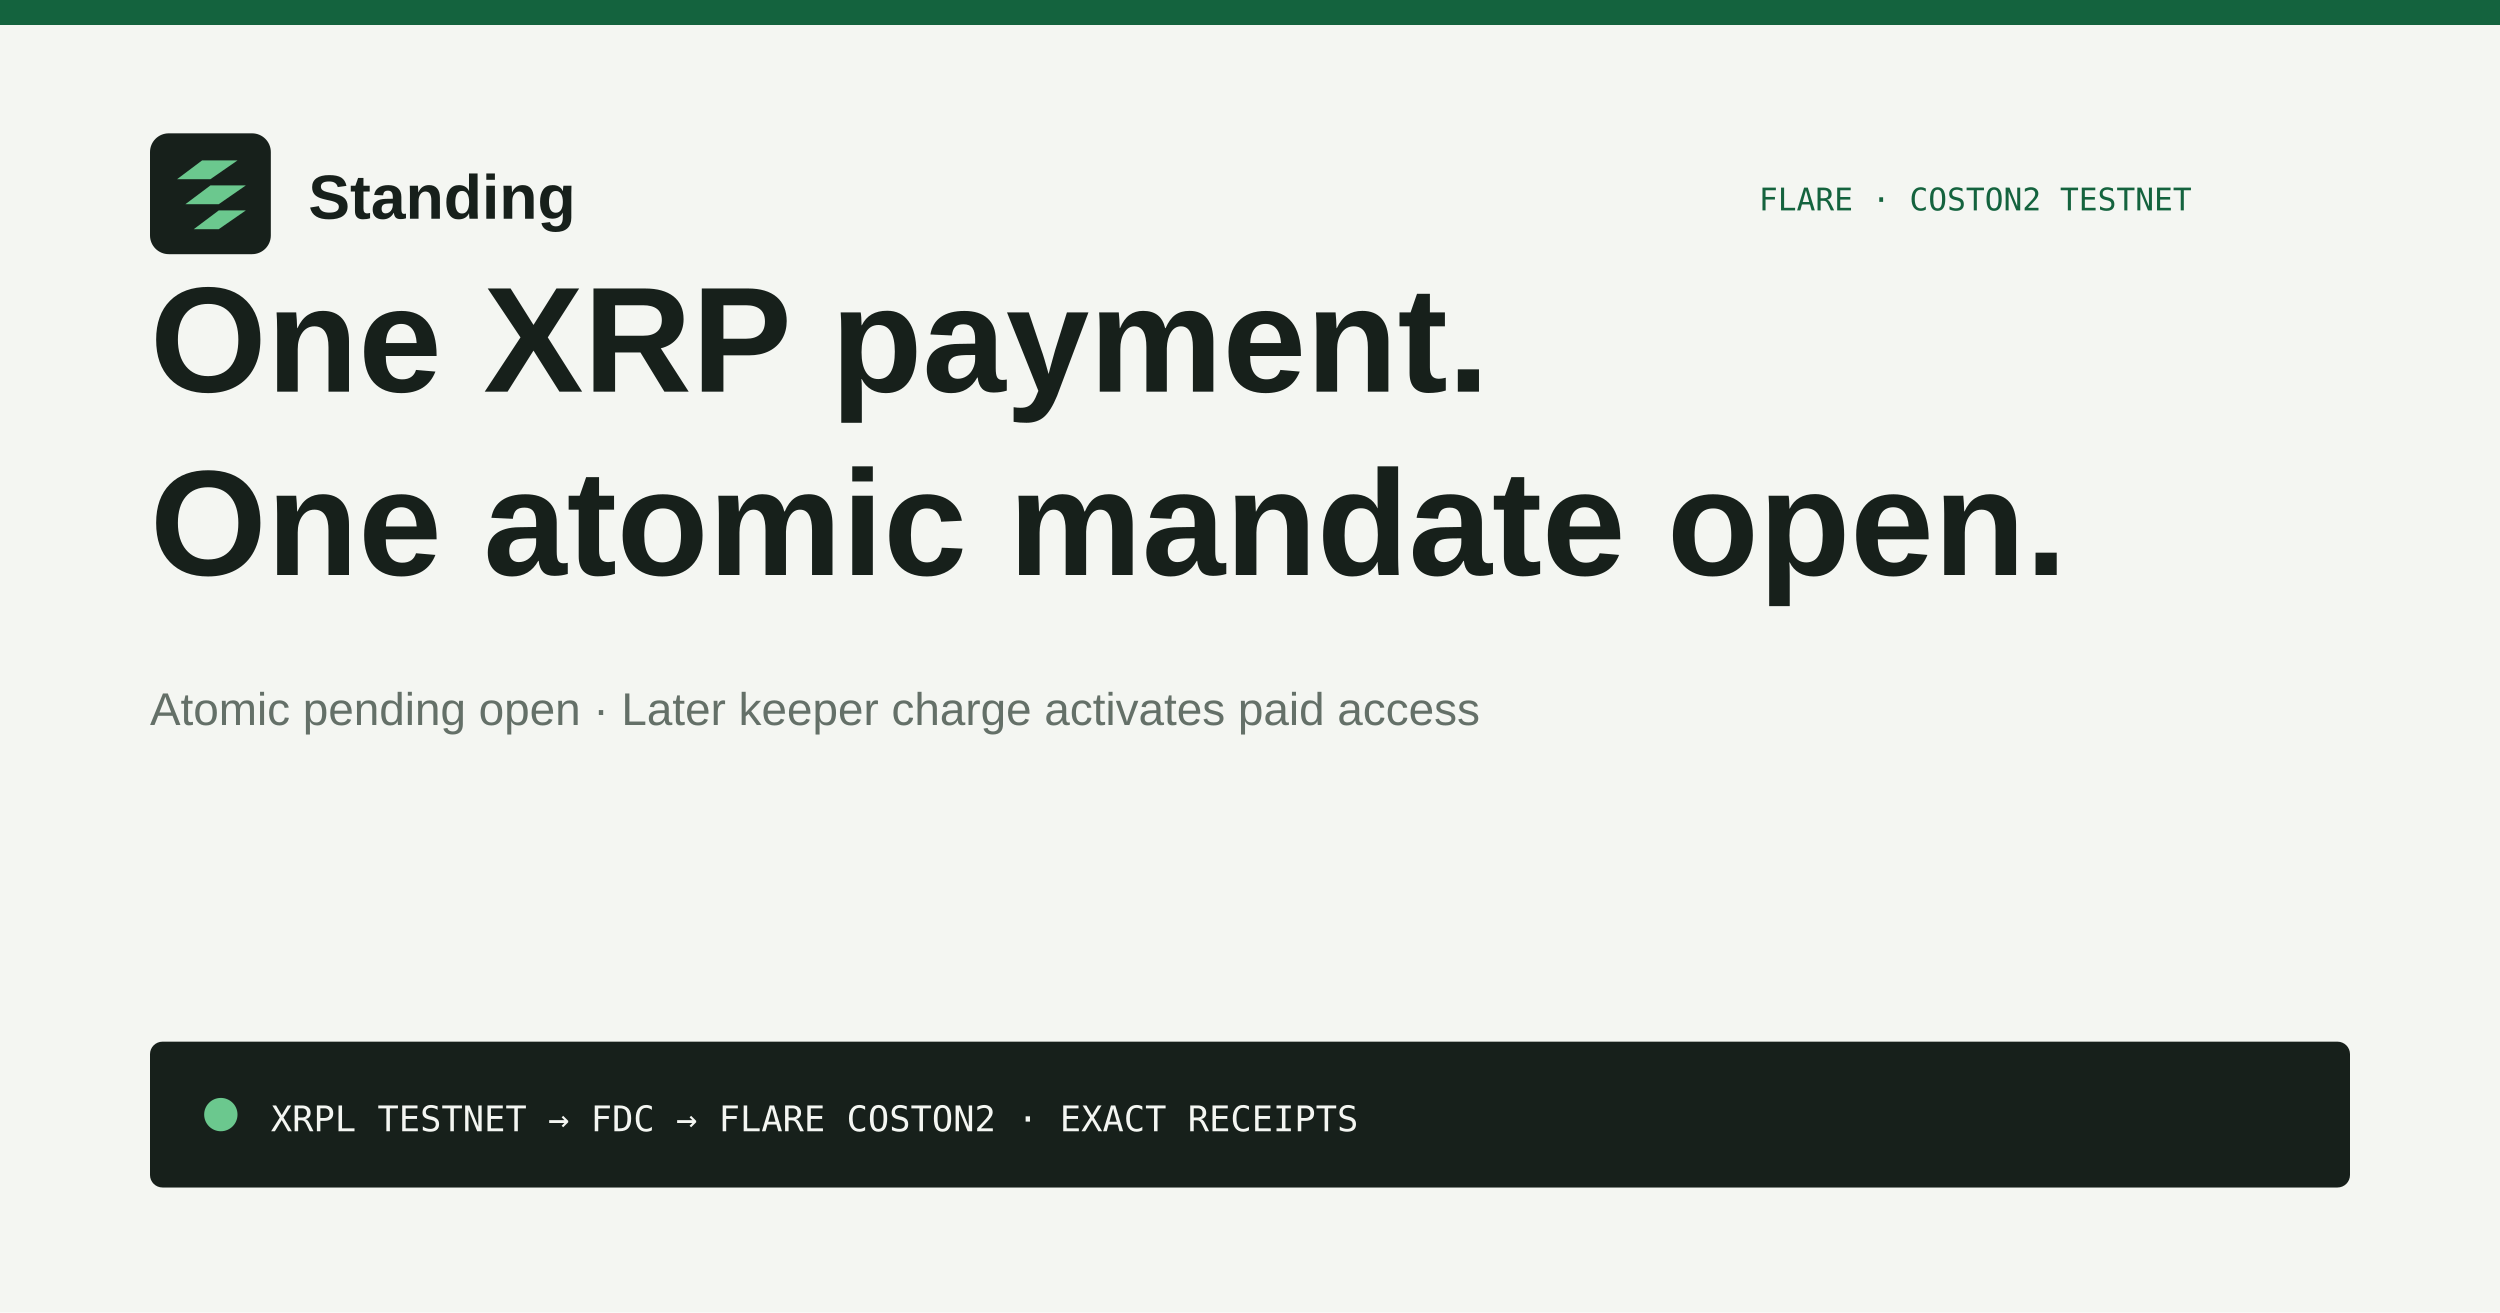
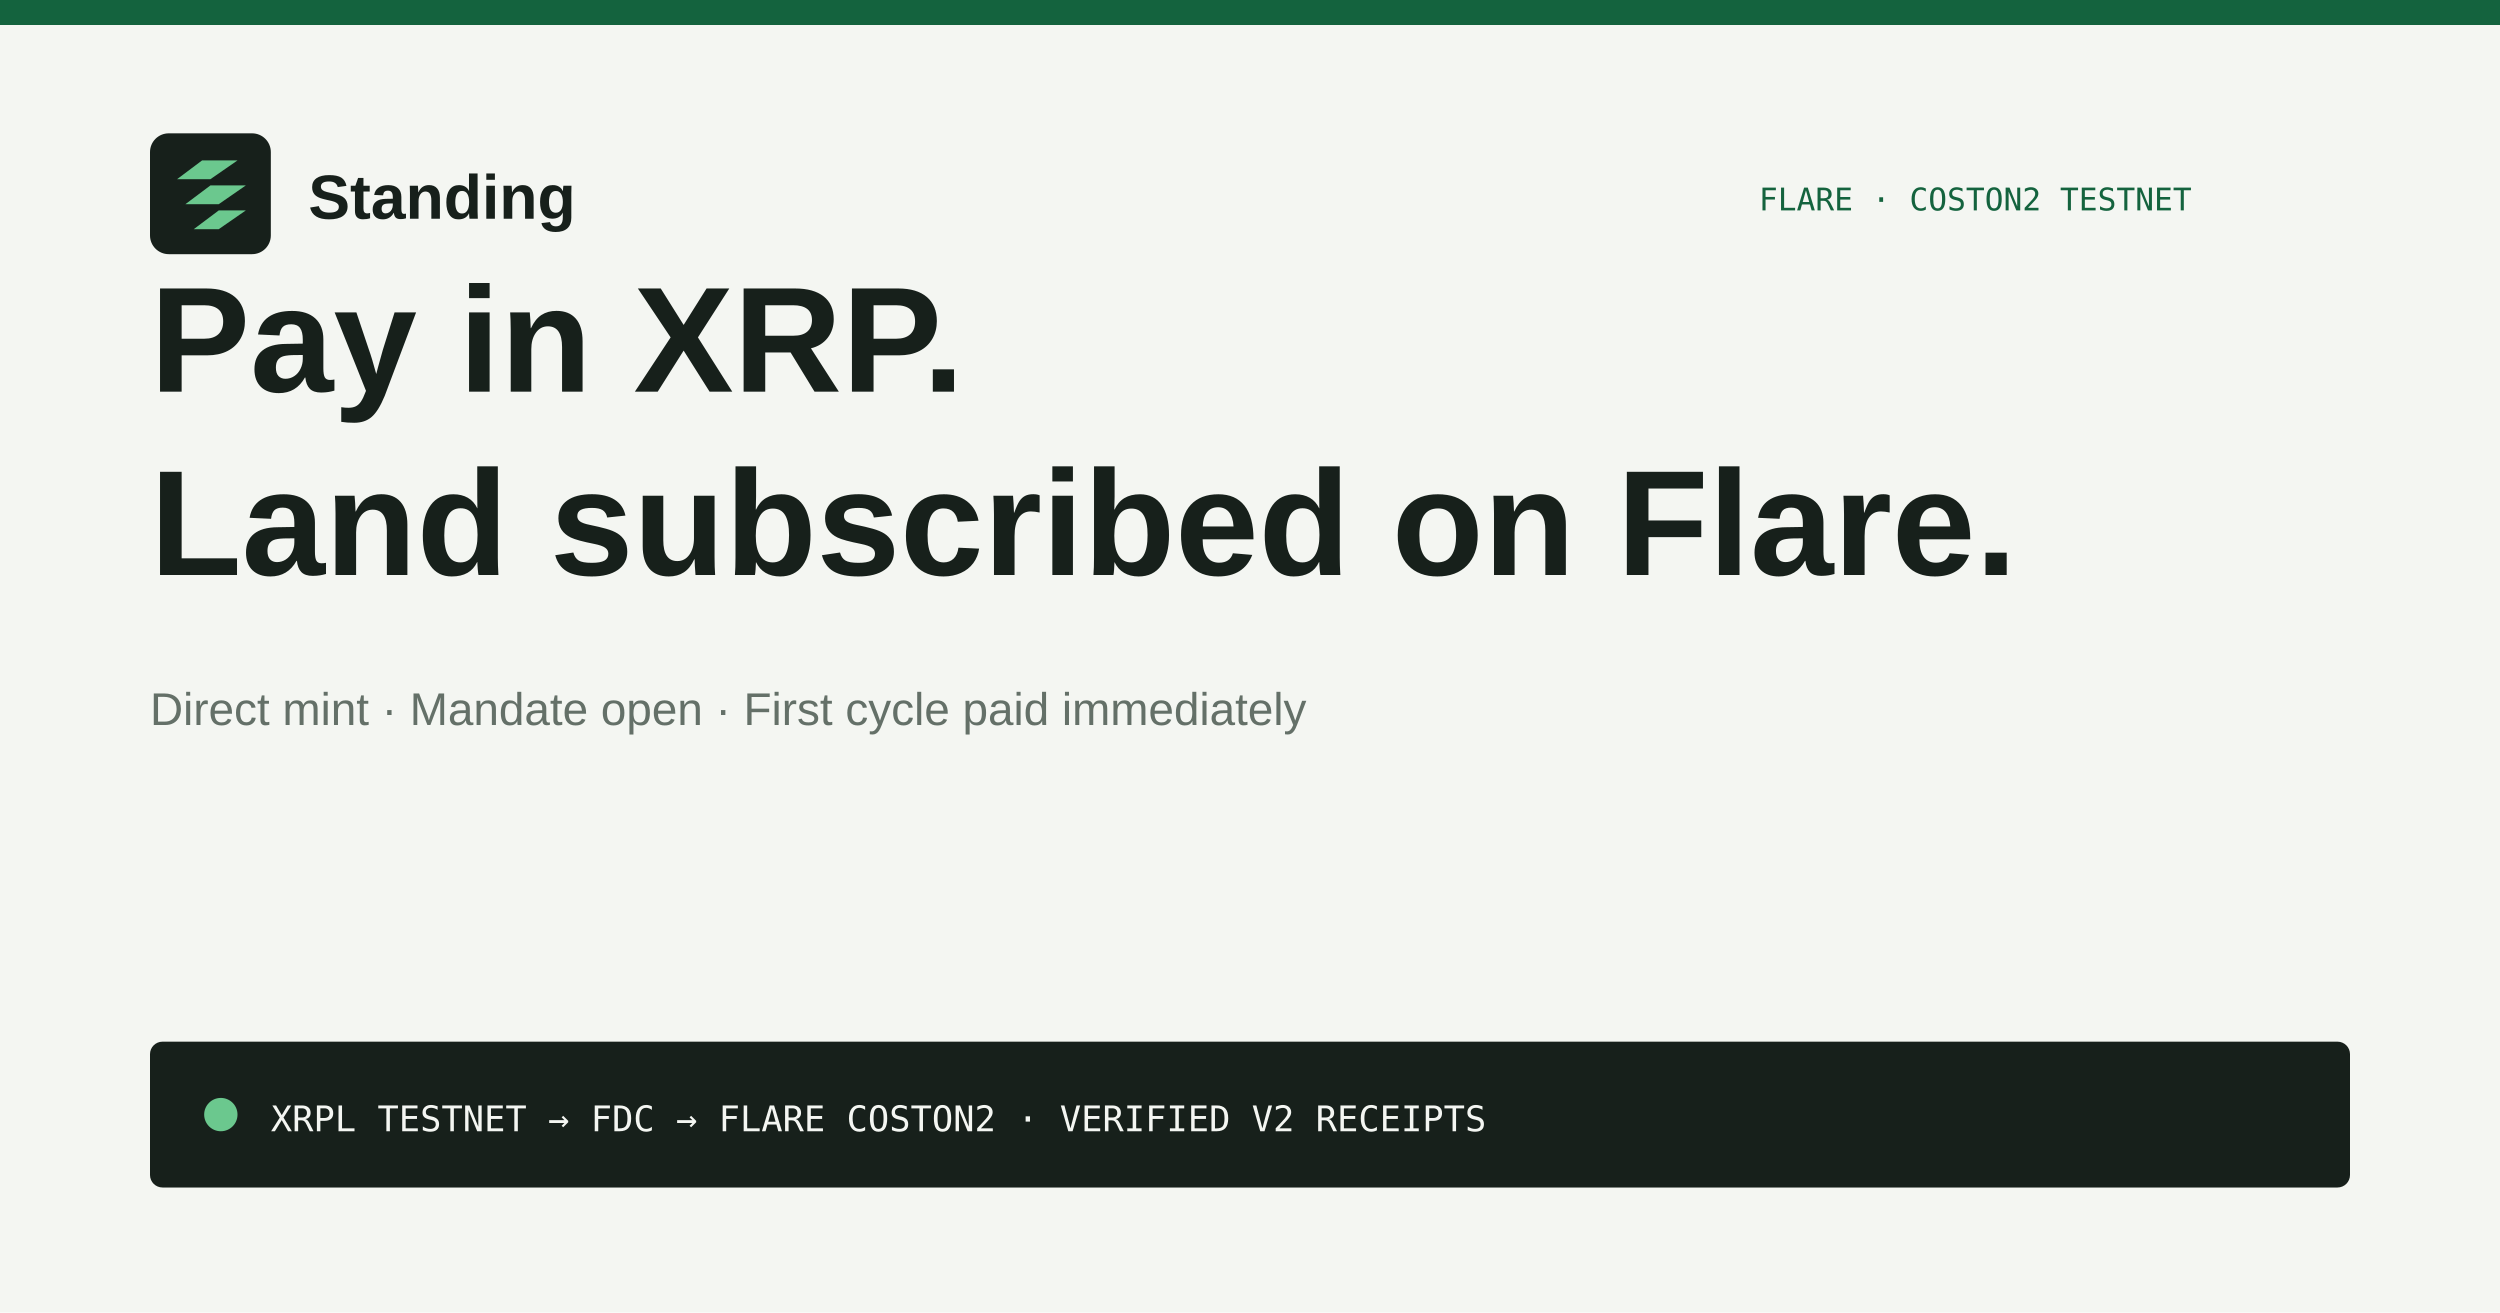
<svg xmlns="http://www.w3.org/2000/svg" width="1200" height="630" viewBox="0 0 1200 630">
  <rect width="1200" height="630" fill="#f4f6f2" />
  <path d="M0 0h1200v12H0z" fill="#14633e" />
  <g transform="translate(72 64)">
    <rect width="58" height="58" rx="9" fill="#17201b" />
    <path d="m13 22 12-9h17l-13 9H13Zm4 12 12-9h17l-13 9H17Zm4 12 12-9h13l-13 9H21Z" fill="#6bc88e" />
    <text x="76" y="41" fill="#17201b" font-family="Arial, sans-serif" font-size="30" font-weight="700">Standing</text>
    <text x="980" y="37" fill="#14633e" font-family="monospace" font-size="15" text-anchor="end">FLARE · COSTON2 TESTNET</text>
  </g>
  <g transform="translate(72 188)">
-     <text x="0" y="0" fill="#17201b" font-family="Arial, sans-serif" font-size="72" font-weight="600">One XRP payment.</text>
-     <text x="0" y="88" fill="#17201b" font-family="Arial, sans-serif" font-size="72" font-weight="600">One atomic mandate open.</text>
-     <text x="0" y="160" fill="#647068" font-family="Arial, sans-serif" font-size="22">Atomic pending open · Later keeper charge activates paid access</text>
+     <text x="0" y="0" fill="#17201b" font-family="Arial, sans-serif" font-size="72" font-weight="600">Pay in XRP.</text>
+     <text x="0" y="88" fill="#17201b" font-family="Arial, sans-serif" font-size="72" font-weight="600">Land subscribed on Flare.</text>
+     <text x="0" y="160" fill="#647068" font-family="Arial, sans-serif" font-size="22">Direct mint · Mandate open · First cycle paid immediately</text>
  </g>
  <g transform="translate(72 500)">
    <rect width="1056" height="70" rx="6" fill="#17201b" />
    <circle cx="34" cy="35" r="8" fill="#6bc88e" />
-     <text x="58" y="43" fill="#f4f6f2" font-family="monospace" font-size="17">XRPL TESTNET → FDC → FLARE COSTON2 · EXACT RECEIPTS</text>
+     <text x="58" y="43" fill="#f4f6f2" font-family="monospace" font-size="17">XRPL TESTNET → FDC → FLARE COSTON2 · VERIFIED V2 RECEIPTS</text>
  </g>
</svg>
